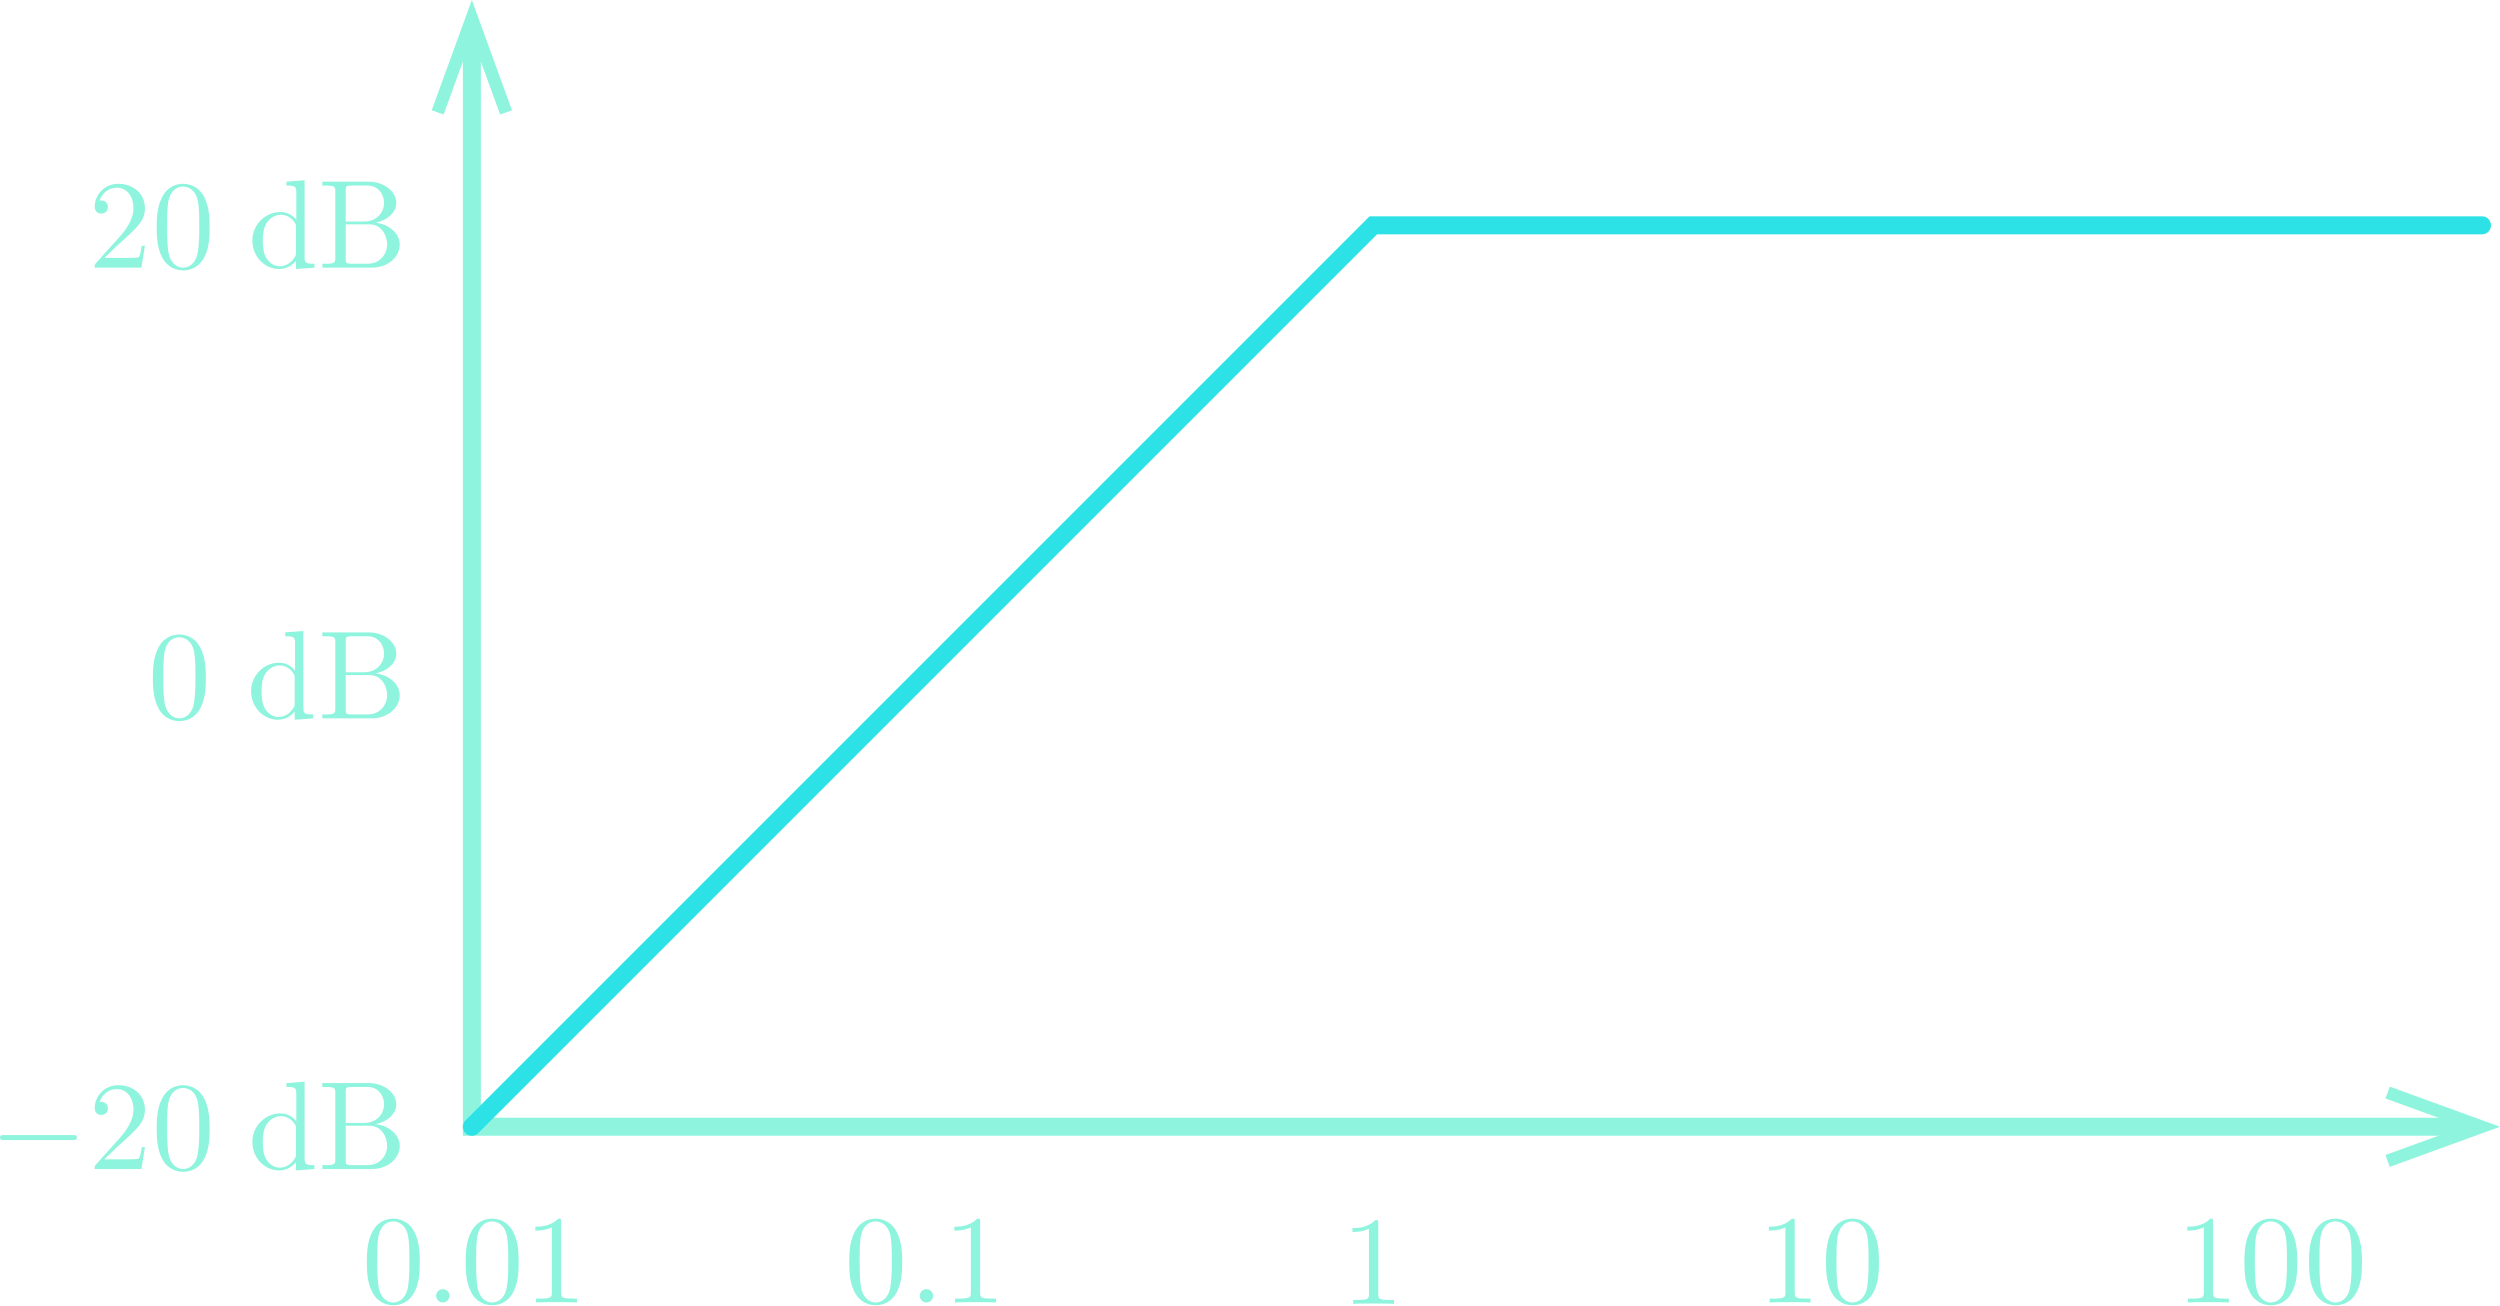
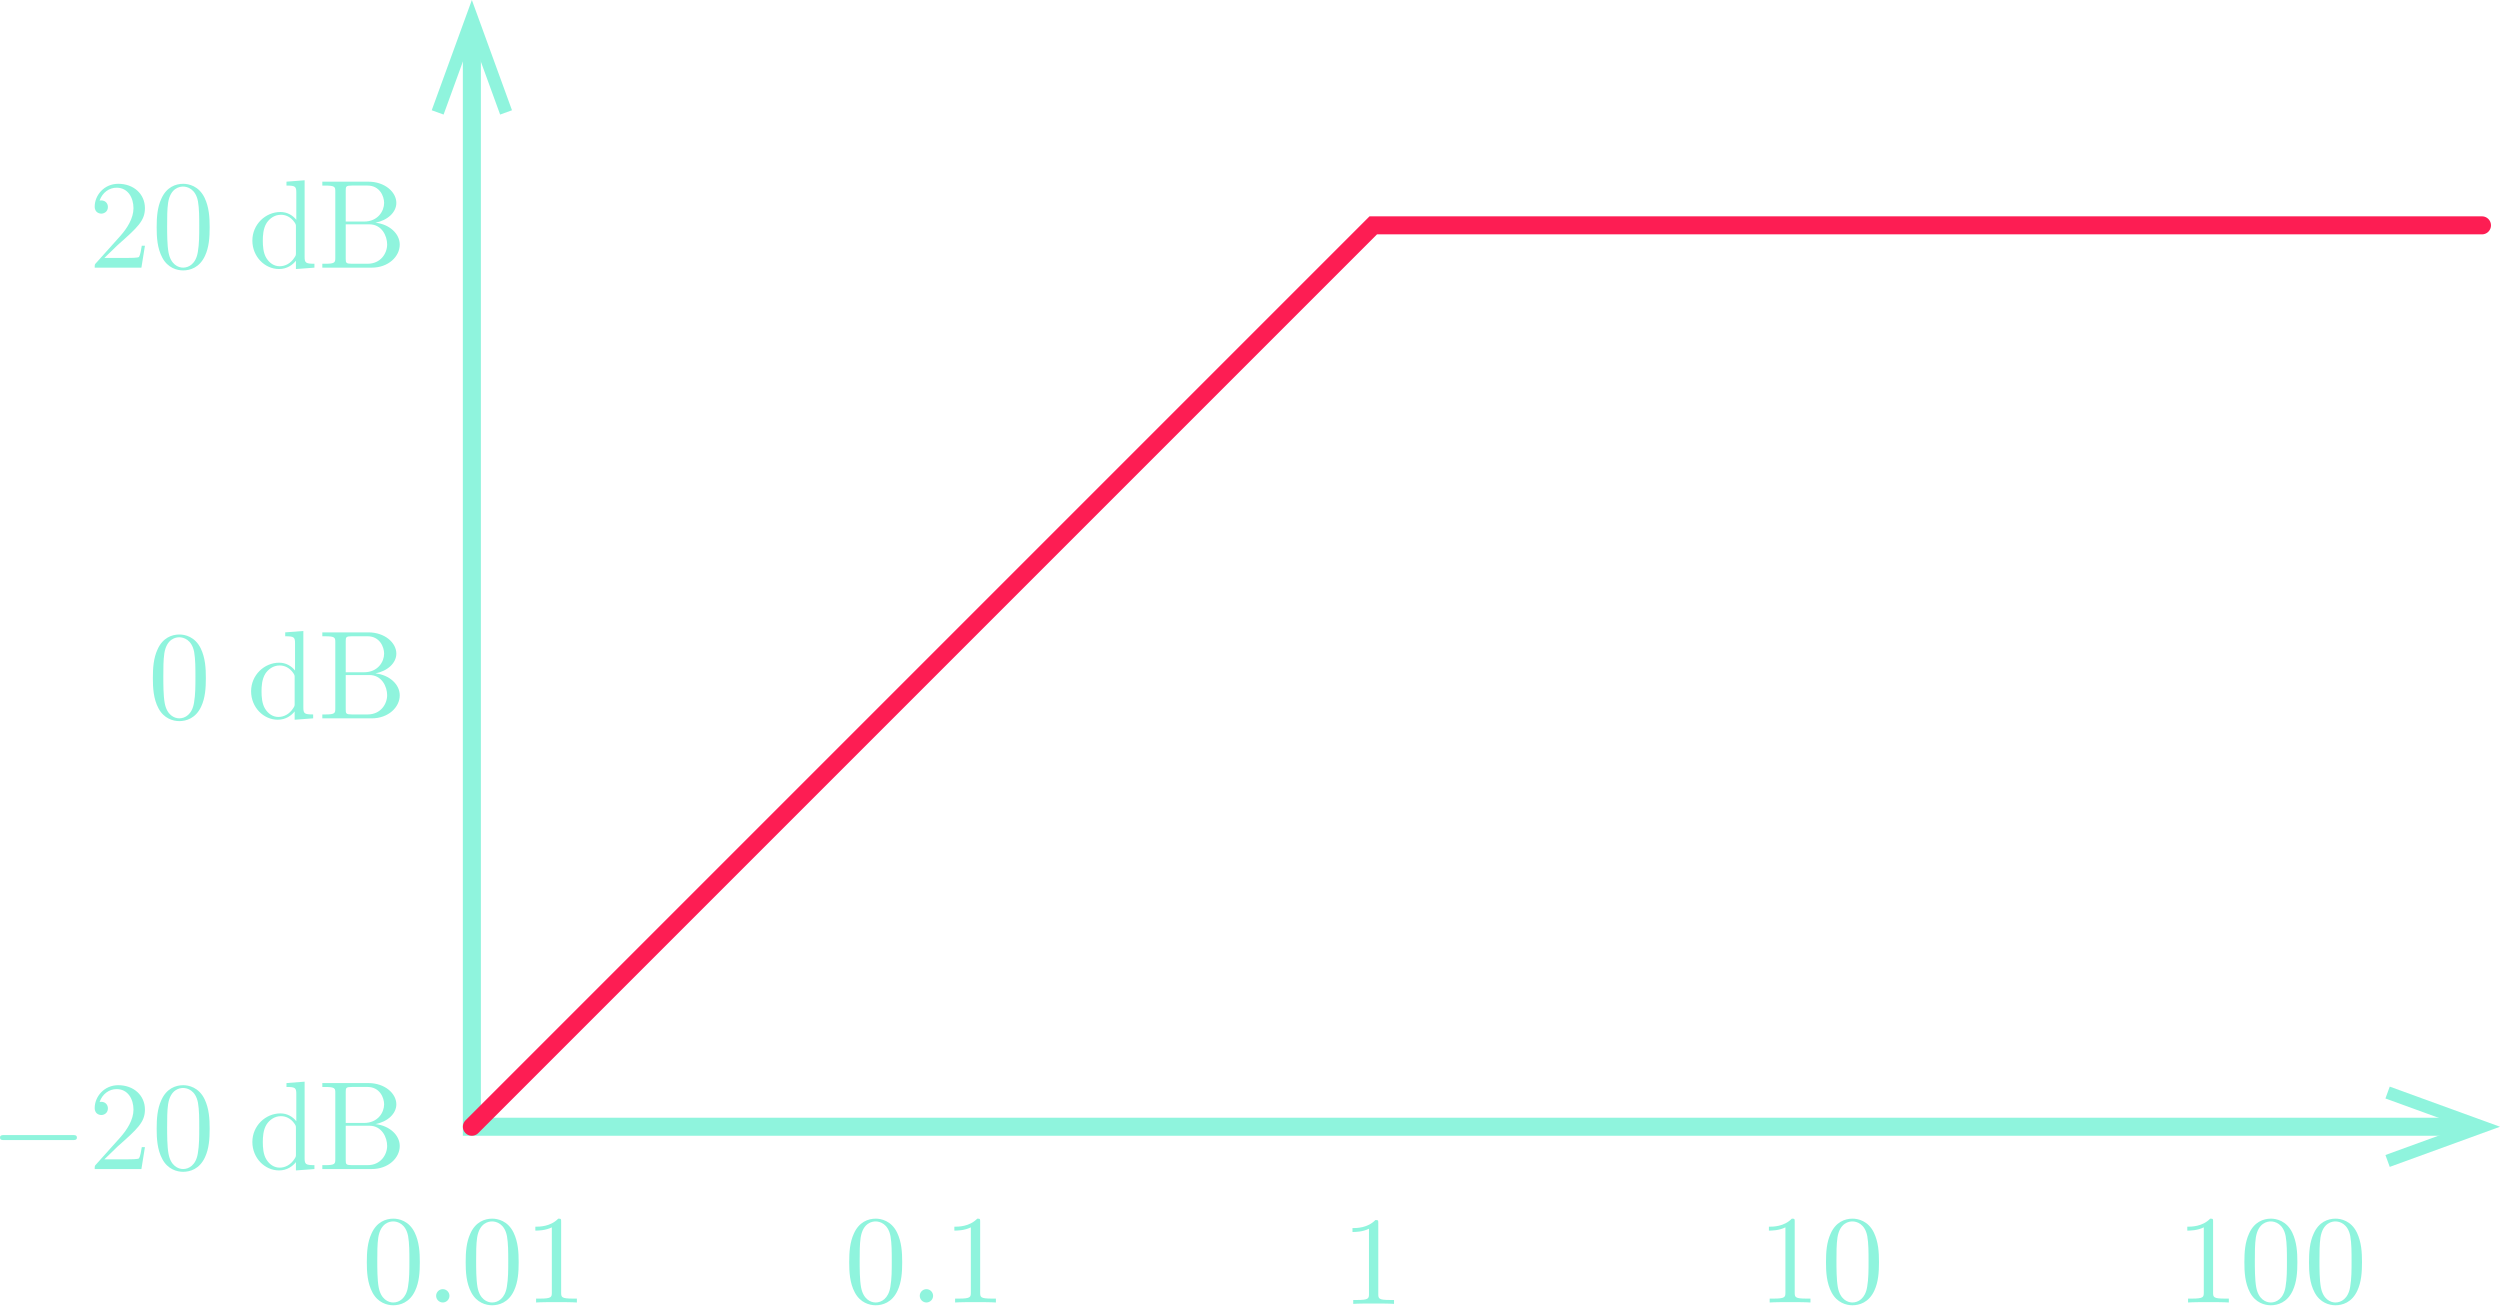
<svg xmlns="http://www.w3.org/2000/svg" version="1.1" id="Layer_1" x="0px" y="0px" viewBox="0 0 277.348 144.804" style="enable-background:new 0 0 277.348 144.804;" xml:space="preserve">
  <style type="text/css">
	.st0{fill:none;stroke:#8FF4DD;stroke-width:2;stroke-miterlimit:10;}
	.st1{fill:#8FF4DD;}
- 	.st2{fill:none;stroke:#2DE2E6;stroke-width:2;stroke-linecap:round;stroke-miterlimit:10;}
+ 	.st2{fill:none;stroke:#FD1D53;stroke-width:2;stroke-linecap:round;stroke-miterlimit:10;}
</style>
  <g>
    <g>
      <polyline class="st0" points="52.348,3.956 52.348,125 273.392,125   " />
      <g>
        <polygon class="st1" points="47.895,12.232 49.211,12.71 52.348,4.093 55.484,12.71 56.799,12.232      52.348,0    " />
      </g>
      <g>
        <polygon class="st1" points="265.116,129.453 264.637,128.136 273.255,125 264.637,121.864 265.116,120.548      277.348,125    " />
      </g>
    </g>
  </g>
  <polyline class="st2" points="52.348,125 152.348,25 275.348,25 " />
-   <path class="st1" d="M11.58,28.616l1.481-1.437c2.179-1.929,3.018-2.682,3.018-4.08  c0-1.593-1.259-2.709-2.961-2.709c-1.58,0-2.612,1.285-2.612,2.529c0,0.782,0.699,0.782,0.74,0.782  c0.237,0,0.725-0.169,0.725-0.74c0-0.365-0.25-0.727-0.74-0.727c-0.11,0-0.138,0-0.18,0.013  c0.321-0.907,1.074-1.424,1.885-1.424c1.272,0,1.872,1.131,1.872,2.276  c0,1.118-0.699,2.221-1.468,3.087l-2.68,2.99c-0.154,0.154-0.154,0.18-0.154,0.516h5.182  l0.391-2.43h-0.349c-0.07,0.42-0.169,1.033-0.307,1.243c-0.099,0.11-1.019,0.11-1.327,0.11  H11.58" />
+   <path class="st1" d="M11.58,28.616l1.481-1.437c2.179-1.929,3.018-2.682,3.018-4.08  c0-1.593-1.259-2.709-2.961-2.709c-1.58,0-2.612,1.285-2.612,2.529c0,0.782,0.699,0.782,0.74,0.782  c0.237,0,0.725-0.169,0.725-0.74c0-0.365-0.25-0.727-0.74-0.727c-0.11,0-0.138,0-0.18,0.013  c0.321-0.907,1.074-1.424,1.885-1.424c1.272,0,1.872,1.131,1.872,2.276  c0,1.118-0.699,2.221-1.468,3.087l-2.68,2.99c-0.154,0.154-0.154,0.18-0.154,0.516h5.182  l0.391-2.43h-0.349c-0.07,0.42-0.169,1.033-0.307,1.243c-0.099,0.11-1.019,0.11-1.327,0.11  L11.58,28.616" />
  <path class="st1" d="M20.314,29.692c-0.545,0-1.369-0.349-1.619-1.689  c-0.154-0.839-0.154-2.124-0.154-2.948c0-0.894,0-1.815,0.11-2.57  c0.266-1.661,1.314-1.786,1.663-1.786c0.461,0,1.382,0.25,1.648,1.634  c0.141,0.782,0.141,1.843,0.141,2.722c0,1.048,0,1.997-0.154,2.891  C21.74,29.273,20.942,29.692,20.314,29.692 M23.26,25.224c0-1.118-0.068-2.236-0.558-3.269  c-0.642-1.34-1.788-1.564-2.375-1.564c-0.837,0-1.856,0.362-2.43,1.661  c-0.446,0.964-0.516,2.054-0.516,3.172c0,1.046,0.055,2.304,0.628,3.366  C18.609,29.721,19.631,30,20.314,30c0.754,0,1.817-0.294,2.43-1.621  C23.192,27.417,23.26,26.327,23.26,25.224z" />
  <path class="st1" d="M32.83,25.182v2.862c0,0.25,0,0.279-0.154,0.516  c-0.42,0.67-1.048,0.978-1.648,0.978c-0.628,0-1.131-0.362-1.468-0.894  c-0.362-0.571-0.404-1.369-0.404-1.942c0-0.516,0.029-1.353,0.433-1.982  c0.292-0.433,0.824-0.894,1.577-0.894c0.49,0,1.076,0.209,1.509,0.837  C32.83,24.901,32.83,24.93,32.83,25.182 M32.83,28.924v0.923l2.052-0.154v-0.433  c-0.978,0-1.088-0.099-1.088-0.782V20l-2.012,0.154v0.433c0.978,0,1.09,0.097,1.09,0.782v3.016  c-0.404-0.503-1.006-0.866-1.76-0.866c-1.648,0-3.115,1.369-3.115,3.17  c0,1.775,1.369,3.157,2.961,3.157C31.852,29.846,32.48,29.372,32.83,28.924z" />
-   <path class="st1" d="M40.786,29.26H39.04c-0.657,0-0.685-0.099-0.685-0.558v-3.814h2.627  c1.382,0,1.968,1.298,1.968,2.234C42.95,28.115,42.223,29.26,40.786,29.26 M41.652,24.706  c1.353-0.264,2.318-1.158,2.318-2.192c0-1.215-1.285-2.359-3.1-2.359h-5.112v0.433h0.334  c1.076,0,1.105,0.154,1.105,0.657v7.359c0,0.503-0.029,0.657-1.105,0.657h-0.334v0.433h5.475  c1.858,0,3.115-1.243,3.115-2.555C44.348,25.92,43.201,24.875,41.652,24.706z M38.355,24.58v-3.436  c0-0.461,0.029-0.558,0.685-0.558h1.731c1.355,0,1.843,1.186,1.843,1.927  c0,0.894-0.683,2.067-2.234,2.067H38.355z" />
+   <path class="st1" d="M40.786,29.26H39.04c-0.657,0-0.685-0.099-0.685-0.558v-3.814h2.627  c1.382,0,1.968,1.298,1.968,2.234C42.95,28.115,42.223,29.26,40.786,29.26 M41.652,24.706  c1.353-0.264,2.318-1.158,2.318-2.192c0-1.215-1.285-2.359-3.1-2.359h-5.112v0.433h0.334  c1.076,0,1.105,0.154,1.105,0.657v7.359c0,0.503-0.029,0.657-1.105,0.657h-0.334v0.433h5.475  c1.858,0,3.115-1.243,3.115-2.555C44.348,25.92,43.201,24.875,41.652,24.706z M38.355,24.58v-3.436  c0-0.461,0.029-0.558,0.685-0.558h1.731c1.355,0,1.843,1.186,1.843,1.927  c0,0.894-0.683,2.067-2.234,2.067C40.38,24.58,38.355,24.58,38.355,24.58z" />
  <path class="st1" d="M19.892,79.692c-0.545,0-1.369-0.349-1.619-1.689c-0.154-0.839-0.154-2.124-0.154-2.948  c0-0.894,0-1.815,0.11-2.57c0.266-1.661,1.314-1.786,1.663-1.786c0.461,0,1.382,0.25,1.648,1.634  c0.141,0.782,0.141,1.843,0.141,2.722c0,1.048,0,1.997-0.154,2.891  C21.318,79.273,20.521,79.692,19.892,79.692 M22.838,75.224c0-1.118-0.068-2.236-0.558-3.269  c-0.642-1.34-1.788-1.564-2.375-1.564c-0.837,0-1.856,0.362-2.43,1.661  c-0.446,0.964-0.516,2.054-0.516,3.172c0,1.046,0.055,2.304,0.628,3.366  C18.188,79.721,19.209,80,19.892,80c0.754,0,1.817-0.294,2.43-1.621  C22.77,77.417,22.838,76.327,22.838,75.224z" />
  <path class="st1" d="M32.689,75.182v2.862c0,0.25,0,0.279-0.154,0.516c-0.42,0.67-1.048,0.978-1.648,0.978  c-0.628,0-1.131-0.362-1.468-0.894c-0.362-0.571-0.404-1.369-0.404-1.942  c0-0.516,0.029-1.353,0.433-1.982c0.292-0.433,0.824-0.894,1.577-0.894  c0.49,0,1.076,0.209,1.509,0.837C32.689,74.901,32.689,74.93,32.689,75.182 M32.689,78.924v0.923  l2.052-0.154v-0.433c-0.978,0-1.088-0.099-1.088-0.782V70l-2.012,0.154v0.433  c0.978,0,1.09,0.097,1.09,0.782v3.016c-0.404-0.503-1.006-0.866-1.76-0.866  c-1.648,0-3.115,1.369-3.115,3.17c0,1.775,1.369,3.157,2.961,3.157  C31.711,79.846,32.34,79.372,32.689,78.924z" />
-   <path class="st1" d="M40.786,79.26H39.04c-0.657,0-0.685-0.099-0.685-0.558v-3.814h2.627  c1.382,0,1.968,1.298,1.968,2.234C42.95,78.115,42.223,79.26,40.786,79.26 M41.652,74.706  c1.353-0.264,2.318-1.158,2.318-2.192c0-1.215-1.285-2.359-3.1-2.359h-5.112v0.433h0.334  c1.076,0,1.105,0.154,1.105,0.657v7.359c0,0.503-0.029,0.657-1.105,0.657h-0.334v0.433h5.475  c1.858,0,3.115-1.243,3.115-2.555C44.348,75.92,43.201,74.875,41.652,74.706z M38.355,74.58v-3.436  c0-0.461,0.029-0.558,0.685-0.558h1.731c1.355,0,1.843,1.186,1.843,1.927  c0,0.894-0.683,2.067-2.234,2.067H38.355z" />
+   <path class="st1" d="M40.786,79.26H39.04c-0.657,0-0.685-0.099-0.685-0.558v-3.814h2.627  c1.382,0,1.968,1.298,1.968,2.234C42.95,78.115,42.223,79.26,40.786,79.26 M41.652,74.706  c1.353-0.264,2.318-1.158,2.318-2.192c0-1.215-1.285-2.359-3.1-2.359h-5.112v0.433h0.334  c1.076,0,1.105,0.154,1.105,0.657v7.359c0,0.503-0.029,0.657-1.105,0.657h-0.334v0.433h5.475  c1.858,0,3.115-1.243,3.115-2.555C44.348,75.92,43.201,74.875,41.652,74.706z M38.355,74.58v-3.436  c0-0.461,0.029-0.558,0.685-0.558h1.731c1.355,0,1.843,1.186,1.843,1.927  c0,0.894-0.683,2.067-2.234,2.067C40.38,74.58,38.355,74.58,38.355,74.58z" />
  <g>
    <path class="st1" d="M43.628,144.497c-0.545,0-1.369-0.349-1.619-1.689   c-0.154-0.839-0.154-2.124-0.154-2.948c0-0.894,0-1.815,0.11-2.57   c0.266-1.661,1.314-1.786,1.663-1.786c0.461,0,1.382,0.25,1.648,1.634   c0.141,0.782,0.141,1.843,0.141,2.722c0,1.048,0,1.997-0.154,2.891   C45.054,144.077,44.257,144.497,43.628,144.497 M46.574,140.029c0-1.118-0.068-2.236-0.558-3.269   c-0.642-1.34-1.788-1.564-2.375-1.564c-0.837,0-1.856,0.362-2.43,1.661   c-0.446,0.964-0.516,2.054-0.516,3.172c0,1.046,0.055,2.304,0.628,3.366   c0.6,1.131,1.621,1.41,2.304,1.41c0.754,0,1.817-0.294,2.43-1.621   C46.506,142.221,46.574,141.131,46.574,140.029z" />
    <path class="st1" d="M49.863,143.757c0-0.404-0.336-0.74-0.74-0.74c-0.406,0-0.74,0.336-0.74,0.74   c0,0.404,0.334,0.74,0.74,0.74C49.527,144.497,49.863,144.161,49.863,143.757" />
    <path class="st1" d="M54.595,144.497c-0.545,0-1.369-0.349-1.619-1.689   c-0.154-0.839-0.154-2.124-0.154-2.948c0-0.894,0-1.815,0.11-2.57   c0.266-1.661,1.314-1.786,1.663-1.786c0.461,0,1.382,0.25,1.648,1.634   c0.141,0.782,0.141,1.843,0.141,2.722c0,1.048,0,1.997-0.154,2.891   C56.021,144.077,55.223,144.497,54.595,144.497 M57.541,140.029c0-1.118-0.068-2.236-0.558-3.269   c-0.642-1.34-1.788-1.564-2.375-1.564c-0.837,0-1.856,0.362-2.43,1.661   c-0.446,0.964-0.516,2.054-0.516,3.172c0,1.046,0.055,2.304,0.628,3.366   c0.6,1.131,1.621,1.41,2.304,1.41c0.754,0,1.817-0.294,2.43-1.621   C57.473,142.221,57.541,141.131,57.541,140.029z" />
    <path class="st1" d="M62.253,135.558c0-0.334,0-0.362-0.321-0.362c-0.866,0.894-2.096,0.894-2.542,0.894   v0.433c0.279,0,1.103,0,1.83-0.362v7.234c0,0.503-0.042,0.67-1.301,0.67h-0.446v0.433   c0.488-0.042,1.705-0.042,2.263-0.042c0.558,0,1.773,0,2.263,0.042v-0.433h-0.448   c-1.257,0-1.298-0.154-1.298-0.67V135.558" />
  </g>
  <g>
    <path class="st1" d="M97.143,144.497c-0.545,0-1.369-0.349-1.619-1.689   c-0.154-0.839-0.154-2.124-0.154-2.948c0-0.894,0-1.815,0.11-2.57   c0.266-1.661,1.314-1.786,1.663-1.786c0.461,0,1.382,0.25,1.648,1.634   c0.141,0.782,0.141,1.843,0.141,2.722c0,1.048,0,1.997-0.154,2.891   C98.569,144.077,97.772,144.497,97.143,144.497 M100.089,140.029c0-1.118-0.068-2.236-0.558-3.269   c-0.642-1.34-1.788-1.564-2.375-1.564c-0.837,0-1.856,0.362-2.43,1.661   c-0.446,0.964-0.516,2.054-0.516,3.172c0,1.046,0.055,2.304,0.628,3.366   c0.6,1.131,1.621,1.41,2.304,1.41c0.754,0,1.817-0.294,2.43-1.621   C100.021,142.221,100.089,141.131,100.089,140.029z" />
    <path class="st1" d="M103.518,143.757c0-0.404-0.336-0.74-0.74-0.74c-0.406,0-0.74,0.336-0.74,0.74   c0,0.404,0.334,0.74,0.74,0.74C103.182,144.497,103.518,144.161,103.518,143.757" />
    <path class="st1" d="M108.738,135.558c0-0.334,0-0.362-0.321-0.362c-0.866,0.894-2.096,0.894-2.542,0.894   v0.433c0.279,0,1.103,0,1.83-0.362v7.234c0,0.503-0.042,0.67-1.301,0.67h-0.446v0.433   c0.488-0.042,1.705-0.042,2.263-0.042c0.558,0,1.773,0,2.263,0.042v-0.433h-0.448   c-1.257,0-1.298-0.154-1.298-0.67V135.558" />
  </g>
  <g>
    <path class="st1" d="M152.906,135.712c0-0.334,0-0.362-0.321-0.362c-0.866,0.894-2.096,0.894-2.542,0.894   v0.433c0.279,0,1.103,0,1.83-0.362v7.234c0,0.503-0.042,0.67-1.301,0.67h-0.446v0.433   c0.488-0.042,1.705-0.042,2.263-0.042c0.558,0,1.773,0,2.263,0.042v-0.433h-0.448   c-1.257,0-1.298-0.154-1.298-0.67V135.712" />
  </g>
  <g>
    <path class="st1" d="M199.105,135.558c0-0.334,0-0.362-0.321-0.362c-0.865,0.894-2.095,0.894-2.542,0.894   v0.433c0.28,0,1.104,0,1.831-0.362v7.234c0,0.503-0.042,0.67-1.301,0.67h-0.446v0.433   c0.488-0.042,1.704-0.042,2.262-0.042c0.558,0,1.773,0,2.264,0.042v-0.433h-0.449   c-1.257,0-1.299-0.154-1.299-0.67V135.558" />
    <path class="st1" d="M205.506,144.497c-0.544,0-1.368-0.349-1.618-1.689   c-0.153-0.839-0.153-2.124-0.153-2.948c0-0.894,0-1.815,0.11-2.57   c0.266-1.661,1.313-1.786,1.662-1.786c0.463,0,1.382,0.25,1.648,1.634   c0.141,0.782,0.141,1.843,0.141,2.722c0,1.048,0,1.997-0.153,2.891   C206.933,144.077,206.135,144.497,205.506,144.497 M208.453,140.029c0-1.118-0.069-2.236-0.558-3.269   c-0.641-1.34-1.788-1.564-2.375-1.564c-0.837,0-1.856,0.362-2.43,1.661   c-0.446,0.964-0.516,2.054-0.516,3.172c0,1.046,0.055,2.304,0.627,3.366   c0.6,1.131,1.623,1.41,2.304,1.41c0.754,0,1.818-0.294,2.431-1.621   C208.384,142.221,208.453,141.131,208.453,140.029z" />
  </g>
  <g>
    <path class="st1" d="M245.519,135.558c0-0.334,0-0.362-0.321-0.362c-0.865,0.894-2.095,0.894-2.542,0.894   v0.433c0.28,0,1.104,0,1.831-0.362v7.234c0,0.503-0.042,0.67-1.301,0.67h-0.446v0.433   c0.488-0.042,1.704-0.042,2.262-0.042c0.558,0,1.773,0,2.264,0.042v-0.433h-0.449   c-1.257,0-1.299-0.154-1.299-0.67V135.558" />
    <path class="st1" d="M251.921,144.497c-0.544,0-1.368-0.349-1.618-1.689   c-0.153-0.839-0.153-2.124-0.153-2.948c0-0.894,0-1.815,0.11-2.57   c0.266-1.661,1.313-1.786,1.662-1.786c0.463,0,1.382,0.25,1.648,1.634   c0.141,0.782,0.141,1.843,0.141,2.722c0,1.048,0,1.997-0.153,2.891   C253.348,144.077,252.549,144.497,251.921,144.497 M254.868,140.029c0-1.118-0.069-2.236-0.558-3.269   c-0.641-1.34-1.788-1.564-2.375-1.564c-0.837,0-1.856,0.362-2.429,1.661   c-0.446,0.964-0.516,2.054-0.516,3.172c0,1.046,0.055,2.304,0.627,3.366   c0.6,1.131,1.623,1.41,2.304,1.41c0.754,0,1.818-0.294,2.431-1.621   C254.799,142.221,254.868,141.131,254.868,140.029z" />
    <path class="st1" d="M259.091,144.497c-0.544,0-1.368-0.349-1.618-1.689   c-0.153-0.839-0.153-2.124-0.153-2.948c0-0.894,0-1.815,0.11-2.57   c0.266-1.661,1.313-1.786,1.662-1.786c0.463,0,1.382,0.25,1.648,1.634   c0.141,0.782,0.141,1.843,0.141,2.722c0,1.048,0,1.997-0.153,2.891   C260.518,144.077,259.72,144.497,259.091,144.497 M262.038,140.029c0-1.118-0.069-2.236-0.558-3.269   c-0.641-1.34-1.788-1.564-2.375-1.564c-0.837,0-1.856,0.362-2.429,1.661   c-0.446,0.964-0.516,2.054-0.516,3.172c0,1.046,0.055,2.304,0.627,3.366   c0.6,1.131,1.623,1.41,2.304,1.41c0.754,0,1.818-0.294,2.431-1.621   C261.969,142.221,262.038,141.131,262.038,140.029z" />
  </g>
  <path class="st1" d="M8.045,126.481c0.237,0,0.488,0,0.488-0.279c0-0.281-0.25-0.281-0.488-0.281H0.488  c-0.237,0-0.488,0-0.488,0.281c0,0.279,0.25,0.279,0.488,0.279H8.045" />
-   <path class="st1" d="M11.58,128.616l1.481-1.437c2.179-1.929,3.018-2.682,3.018-4.08  c0-1.593-1.259-2.709-2.961-2.709c-1.58,0-2.612,1.285-2.612,2.529c0,0.782,0.699,0.782,0.74,0.782  c0.237,0,0.725-0.169,0.725-0.74c0-0.365-0.25-0.727-0.74-0.727c-0.11,0-0.138,0-0.18,0.013  c0.321-0.907,1.074-1.424,1.885-1.424c1.272,0,1.872,1.131,1.872,2.276  c0,1.118-0.699,2.221-1.468,3.087l-2.68,2.99c-0.154,0.154-0.154,0.18-0.154,0.516h5.182  l0.391-2.43h-0.349c-0.07,0.42-0.169,1.033-0.307,1.243c-0.099,0.11-1.019,0.11-1.327,0.11  H11.58" />
+   <path class="st1" d="M11.58,128.616l1.481-1.437c2.179-1.929,3.018-2.682,3.018-4.08  c0-1.593-1.259-2.709-2.961-2.709c-1.58,0-2.612,1.285-2.612,2.529c0,0.782,0.699,0.782,0.74,0.782  c0.237,0,0.725-0.169,0.725-0.74c0-0.365-0.25-0.727-0.74-0.727c-0.11,0-0.138,0-0.18,0.013  c0.321-0.907,1.074-1.424,1.885-1.424c1.272,0,1.872,1.131,1.872,2.276  c0,1.118-0.699,2.221-1.468,3.087l-2.68,2.99c-0.154,0.154-0.154,0.18-0.154,0.516h5.182  l0.391-2.43h-0.349c-0.07,0.42-0.169,1.033-0.307,1.243c-0.099,0.11-1.019,0.11-1.327,0.11  h-2.515" />
  <path class="st1" d="M20.314,129.692c-0.545,0-1.369-0.349-1.619-1.689  c-0.154-0.839-0.154-2.124-0.154-2.948c0-0.894,0-1.815,0.11-2.57  c0.266-1.661,1.314-1.786,1.663-1.786c0.461,0,1.382,0.25,1.648,1.634  c0.141,0.782,0.141,1.843,0.141,2.722c0,1.048,0,1.997-0.154,2.891  C21.74,129.273,20.942,129.692,20.314,129.692 M23.26,125.224c0-1.118-0.068-2.236-0.558-3.269  c-0.642-1.34-1.788-1.564-2.375-1.564c-0.837,0-1.856,0.362-2.43,1.661  c-0.446,0.964-0.516,2.054-0.516,3.172c0,1.046,0.055,2.304,0.628,3.366  C18.609,129.721,19.631,130,20.314,130c0.754,0,1.817-0.294,2.43-1.621  C23.192,127.417,23.26,126.327,23.26,125.224z" />
  <path class="st1" d="M32.83,125.182v2.862c0,0.25,0,0.279-0.154,0.516  c-0.42,0.67-1.048,0.978-1.648,0.978c-0.628,0-1.131-0.362-1.468-0.894  c-0.362-0.571-0.404-1.369-0.404-1.942c0-0.516,0.029-1.353,0.433-1.982  c0.292-0.433,0.824-0.894,1.577-0.894c0.49,0,1.076,0.209,1.509,0.837  C32.83,124.901,32.83,124.93,32.83,125.182 M32.83,128.924v0.923l2.052-0.154v-0.433  c-0.978,0-1.088-0.099-1.088-0.782V120l-2.012,0.154v0.433c0.978,0,1.09,0.097,1.09,0.782v3.016  c-0.404-0.503-1.006-0.866-1.76-0.866c-1.648,0-3.115,1.369-3.115,3.17  c0,1.775,1.369,3.157,2.961,3.157C31.852,129.846,32.48,129.372,32.83,128.924z" />
-   <path class="st1" d="M40.786,129.26H39.04c-0.657,0-0.685-0.099-0.685-0.558v-3.814h2.627  c1.382,0,1.968,1.298,1.968,2.234C42.95,128.115,42.223,129.26,40.786,129.26 M41.652,124.706  c1.353-0.264,2.318-1.158,2.318-2.192c0-1.215-1.285-2.359-3.1-2.359h-5.112v0.433h0.334  c1.076,0,1.105,0.154,1.105,0.657v7.359c0,0.503-0.029,0.657-1.105,0.657h-0.334v0.433h5.475  c1.858,0,3.115-1.243,3.115-2.555C44.348,125.92,43.201,124.875,41.652,124.706z M38.355,124.58  v-3.436c0-0.461,0.029-0.558,0.685-0.558h1.731c1.355,0,1.843,1.186,1.843,1.927  c0,0.894-0.683,2.067-2.234,2.067H38.355z" />
-   <g>
- </g>
-   <g>
- </g>
-   <g>
- </g>
-   <g>
- </g>
-   <g>
- </g>
-   <g>
- </g>
-   <g>
- </g>
-   <g>
- </g>
-   <g>
- </g>
-   <g>
- </g>
-   <g>
- </g>
-   <g>
- </g>
+   <path class="st1" d="M40.786,129.26H39.04c-0.657,0-0.685-0.099-0.685-0.558v-3.814h2.627  c1.382,0,1.968,1.298,1.968,2.234C42.95,128.115,42.223,129.26,40.786,129.26 M41.652,124.706  c1.353-0.264,2.318-1.158,2.318-2.192c0-1.215-1.285-2.359-3.1-2.359h-5.112v0.433h0.334  c1.076,0,1.105,0.154,1.105,0.657v7.359c0,0.503-0.029,0.657-1.105,0.657h-0.334v0.433h5.475  c1.858,0,3.115-1.243,3.115-2.555C44.348,125.92,43.201,124.875,41.652,124.706z M38.355,124.58  v-3.436c0-0.461,0.029-0.558,0.685-0.558h1.731c1.355,0,1.843,1.186,1.843,1.927  c0,0.894-0.683,2.067-2.234,2.067C40.38,124.58,38.355,124.58,38.355,124.58z" />
</svg>
